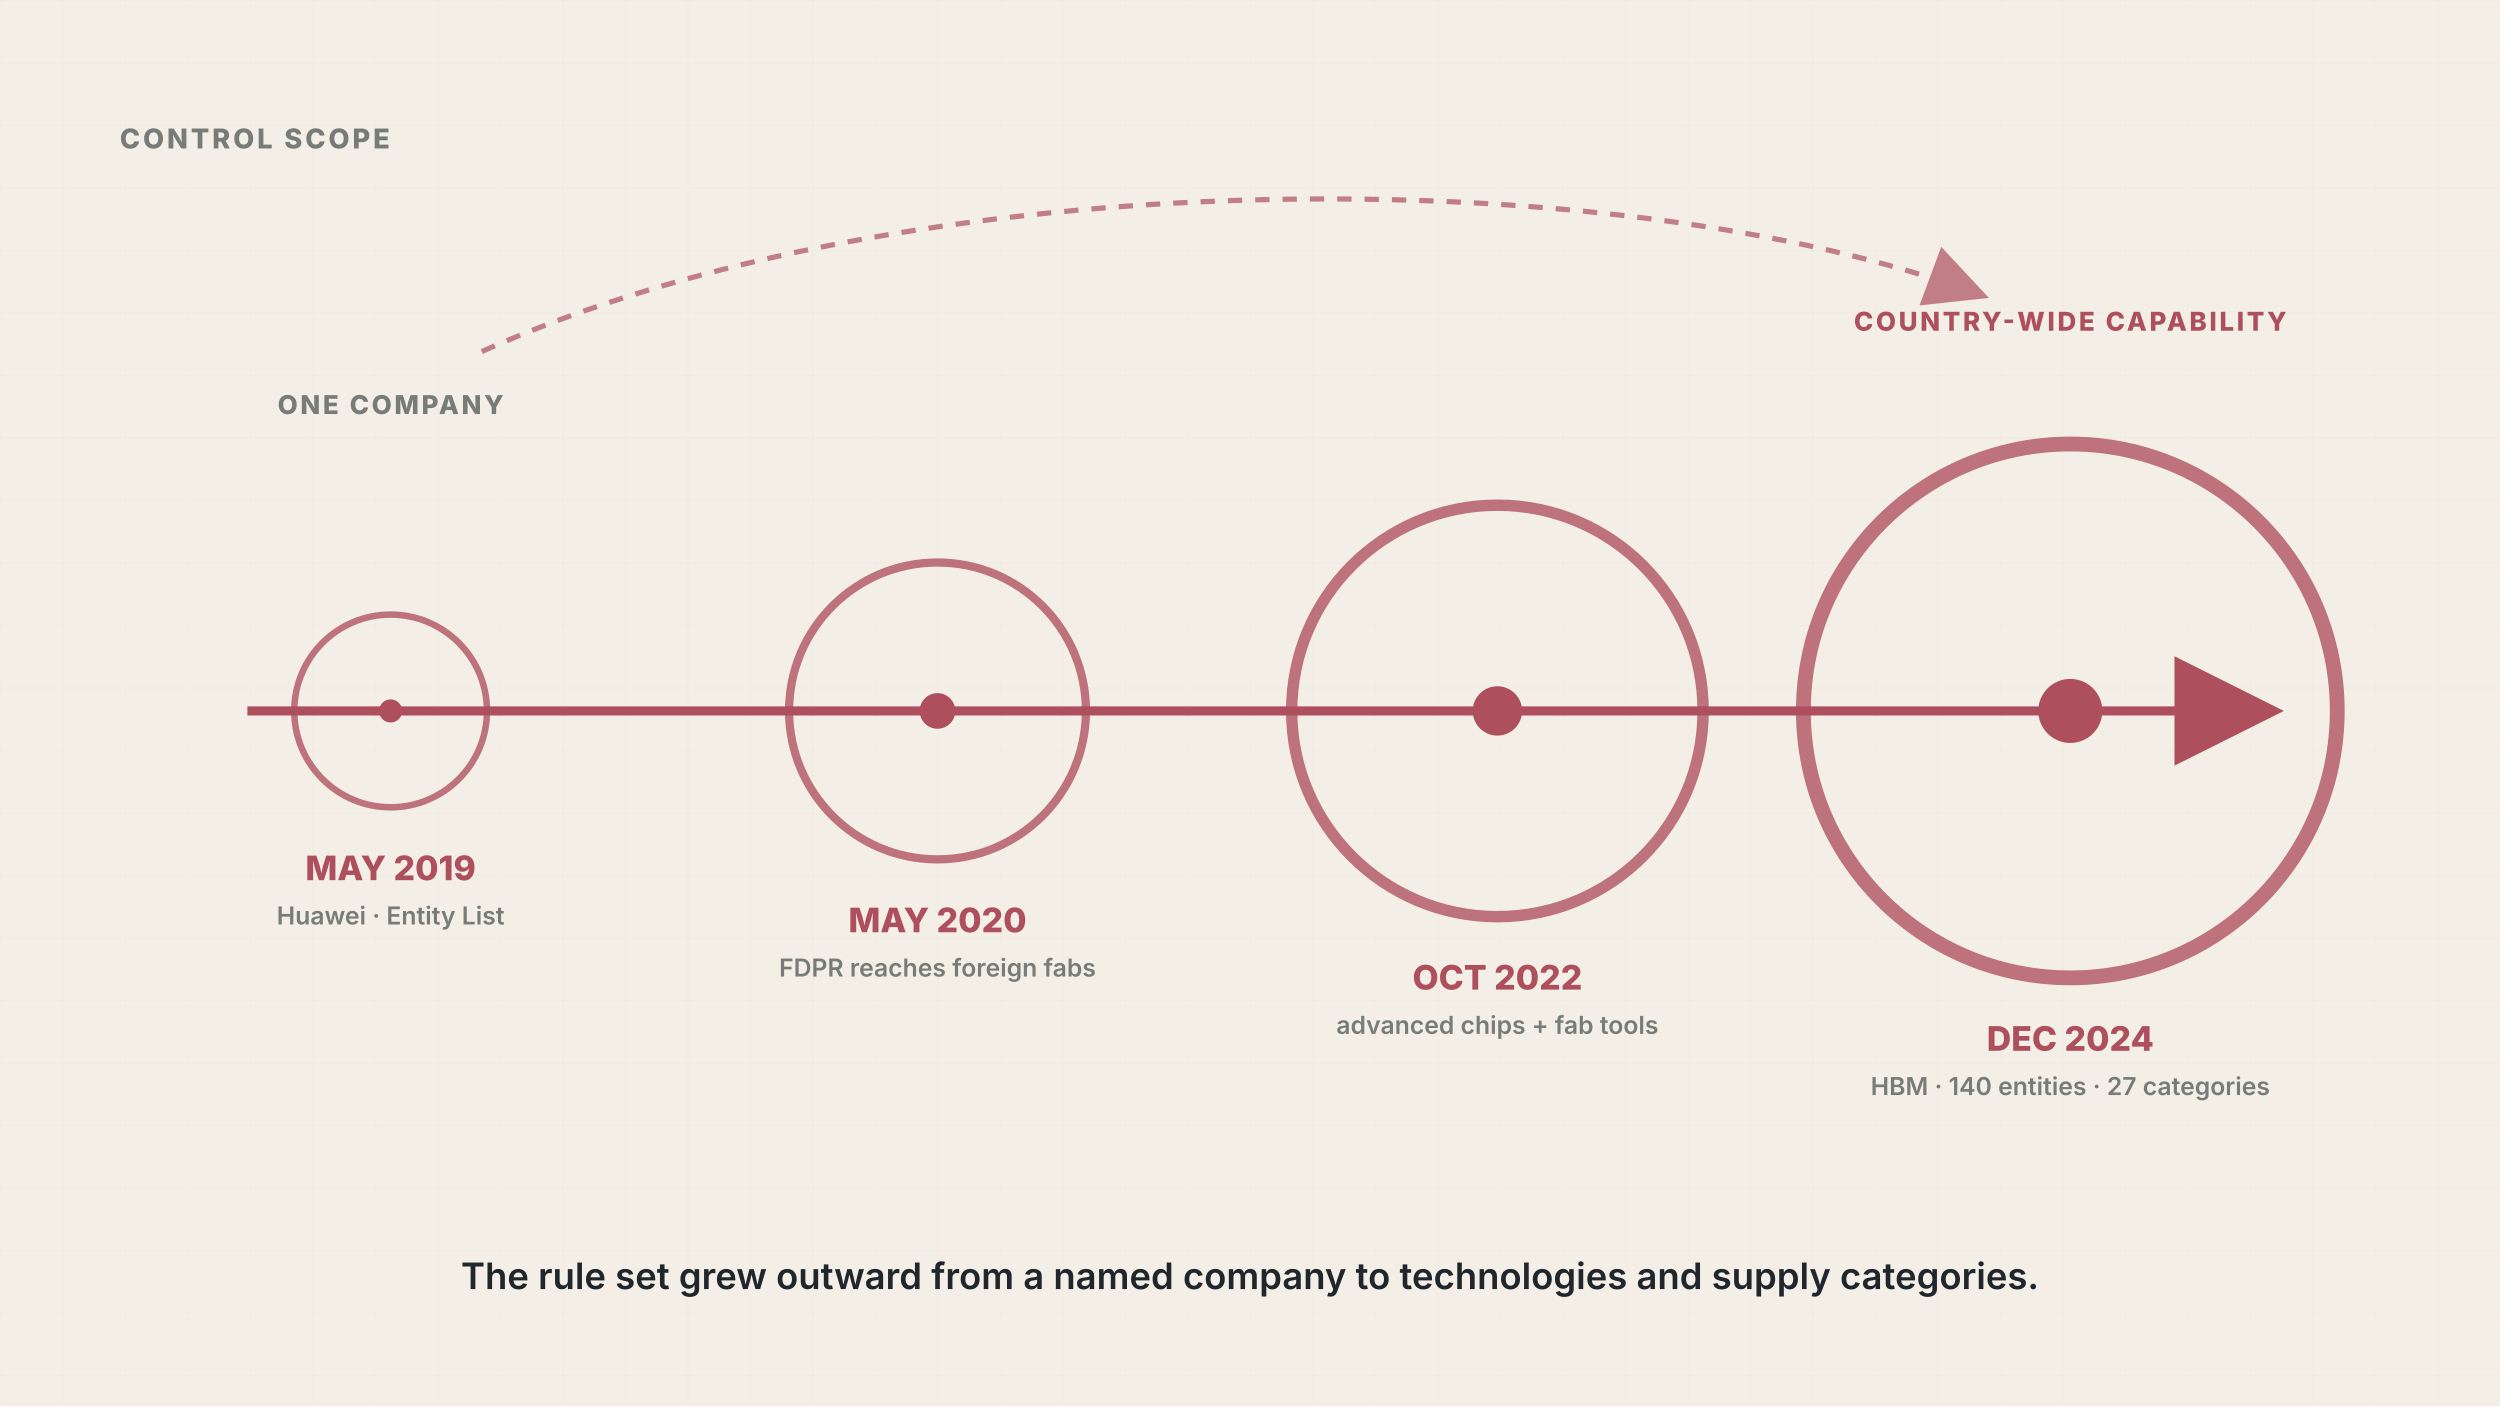
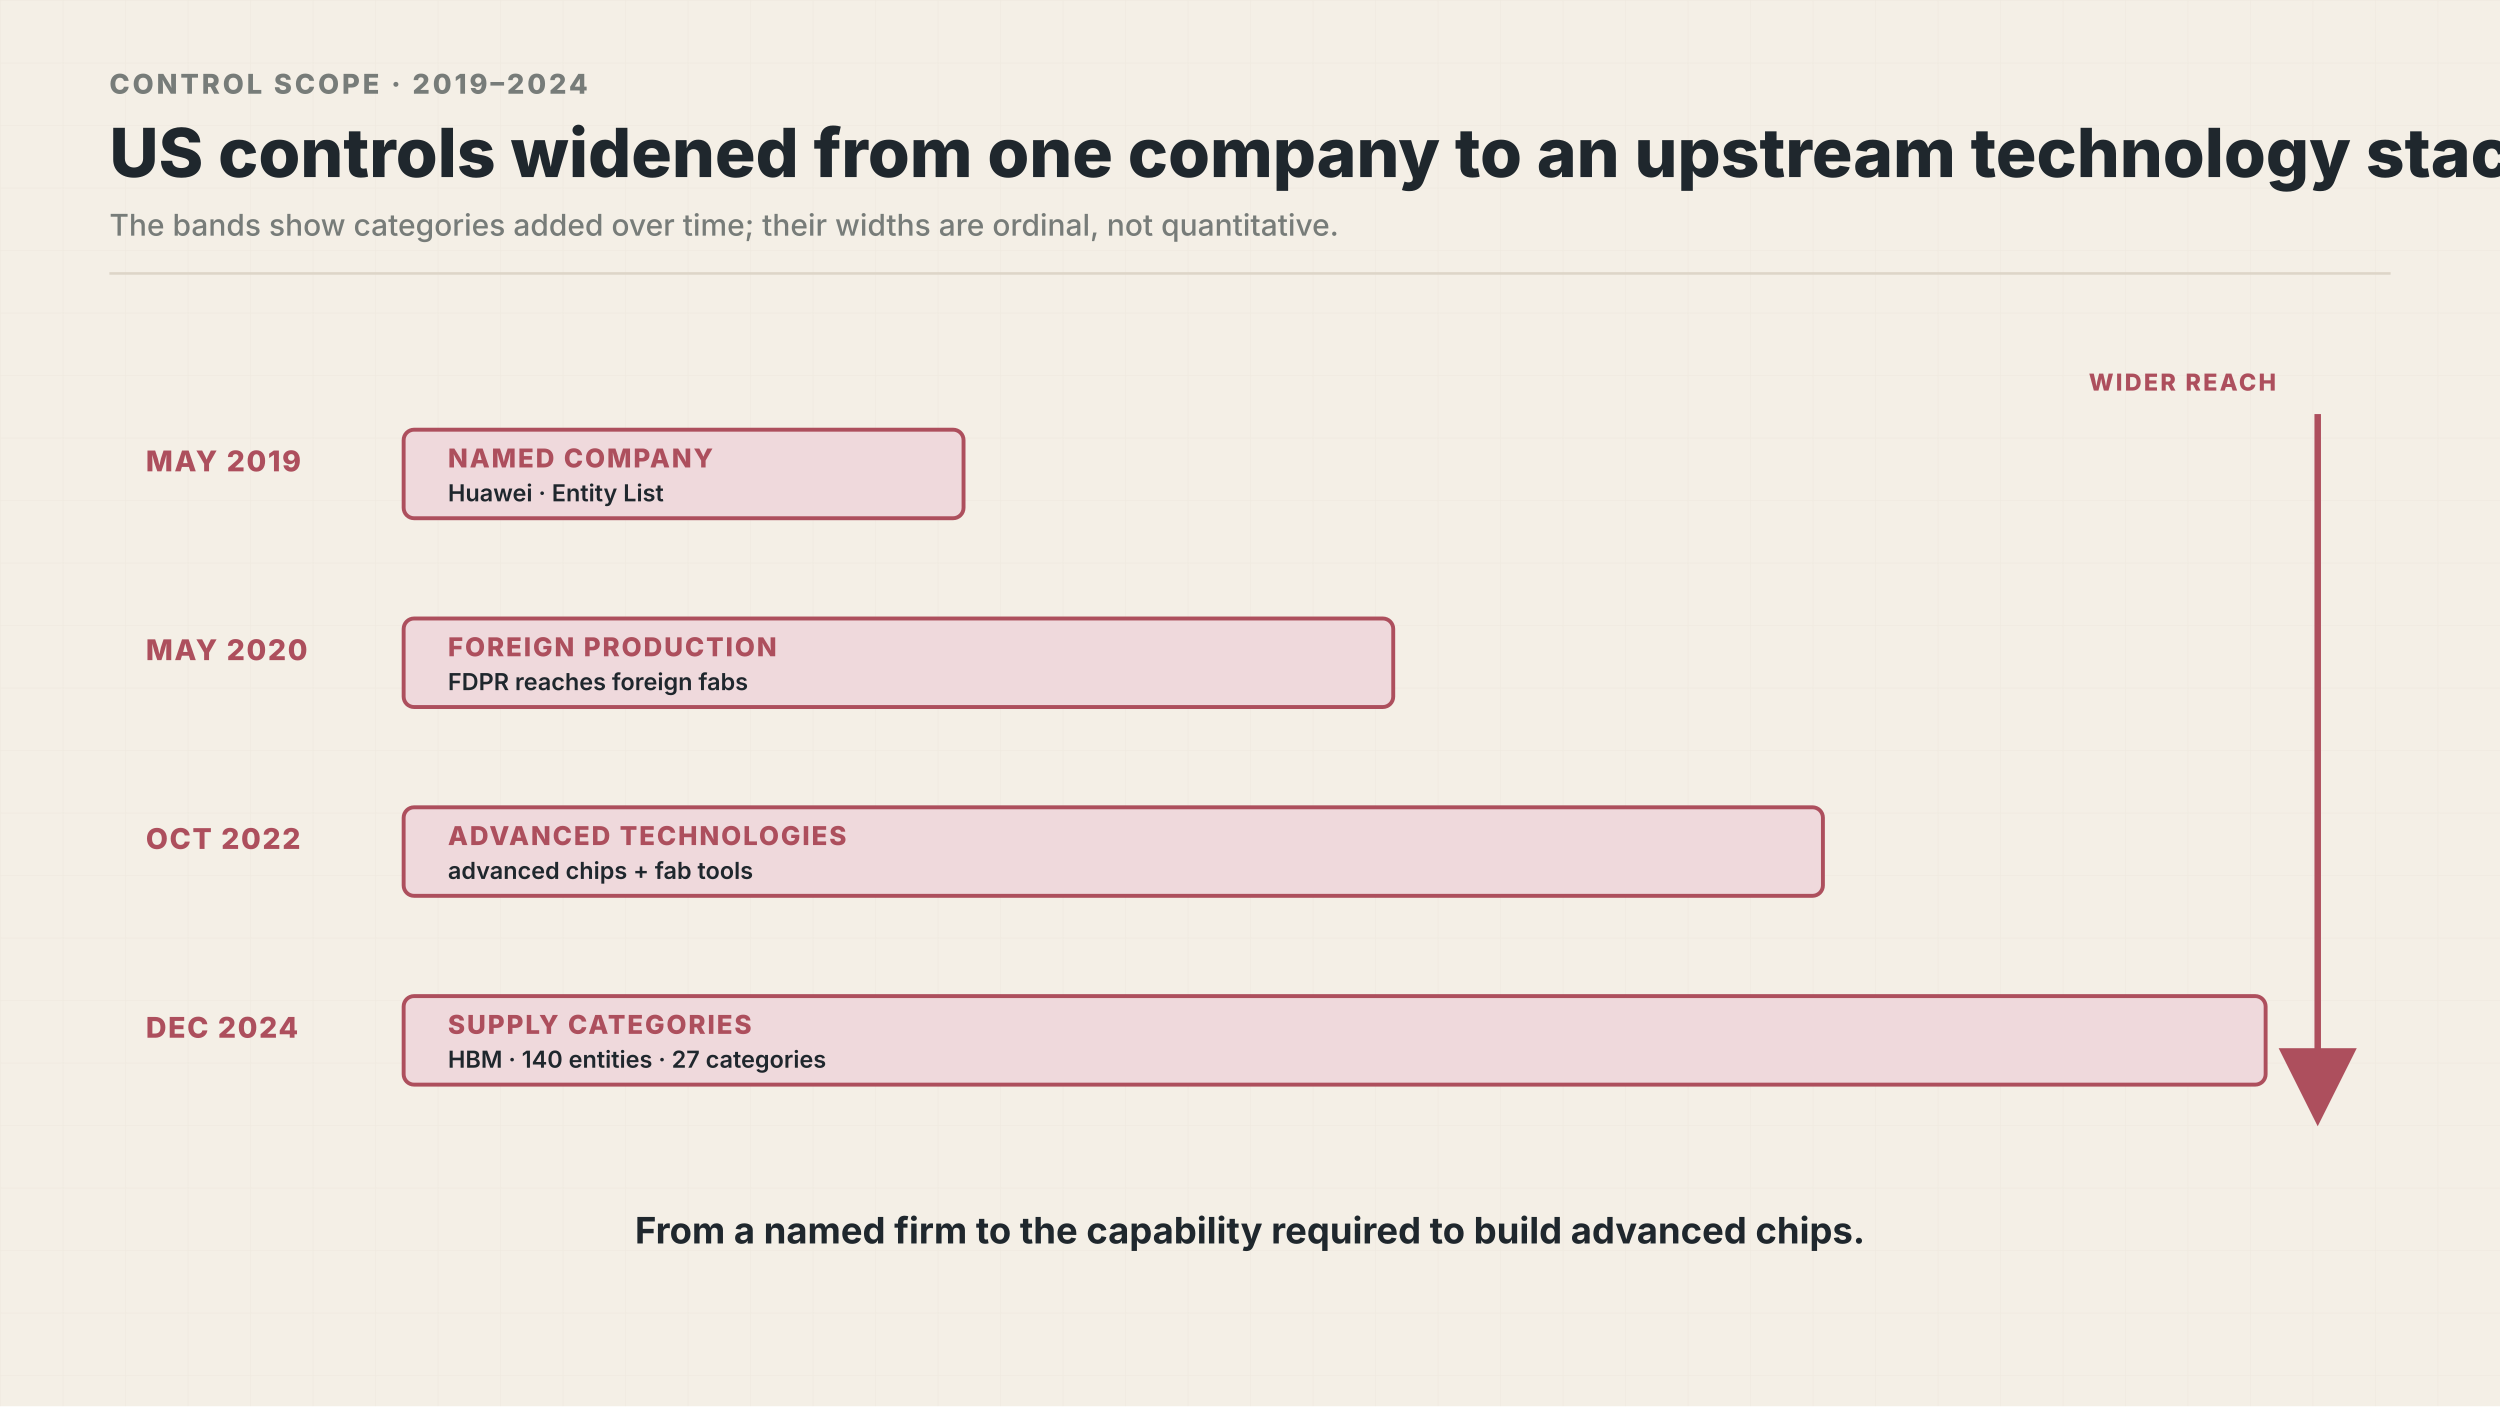
<svg xmlns="http://www.w3.org/2000/svg" width="1920" height="1080" viewBox="0 0 1920 1080" role="img" aria-labelledby="title desc" font-family="Inter, -apple-system, BlinkMacSystemFont, 'Segoe UI', sans-serif">
  <defs>
    <pattern id="paper-grid" width="48" height="48" patternUnits="userSpaceOnUse">
      <path d="M48 0H0V48" fill="none" stroke="#ddd5c8" stroke-width="1" opacity="0.22" />
    </pattern>
    <filter id="shadow" x="-30%" y="-30%" width="160%" height="180%">
      <feDropShadow dx="0" dy="10" stdDeviation="12" flood-color="#493f30" flood-opacity="0.13" />
    </filter>
    <marker id="arrow-ink" markerWidth="12" markerHeight="12" refX="10" refY="6" orient="auto">
      <path d="M0 0L12 6L0 12Z" fill="#4f5965" />
    </marker>
    <marker id="arrow-blue" markerWidth="12" markerHeight="12" refX="10" refY="6" orient="auto">
      <path d="M0 0L12 6L0 12Z" fill="#3977a8" />
    </marker>
    <marker id="arrow-green" markerWidth="12" markerHeight="12" refX="10" refY="6" orient="auto">
      <path d="M0 0L12 6L0 12Z" fill="#397a66" />
    </marker>
    <marker id="arrow-red" markerWidth="12" markerHeight="12" refX="10" refY="6" orient="auto">
      <path d="M0 0L12 6L0 12Z" fill="#ad4f5d" />
    </marker>
  </defs>
  <rect width="1920" height="1080" fill="#f4efe6" />
  <rect width="1920" height="1080" fill="url(#paper-grid)" />
-   <text x="92" y="114" fill="#777c79" font-size="21" font-weight="780" text-anchor="start" letter-spacing="2.2" opacity="1">CONTROL SCOPE</text>
-   <path d="M190 546L1740 546" fill="none" stroke="#ad4f5d" stroke-width="7" marker-end="url(#arrow-red)" />
+   <text x="84" y="72" fill="#777c79" font-size="21" font-weight="780" text-anchor="start" letter-spacing="2.2" opacity="1">CONTROL SCOPE · 2019–2024</text>
+   <text x="84" y="136" fill="#1f272d" font-size="52" font-weight="820" text-anchor="start" letter-spacing="0" opacity="1">US controls widened from one company to an upstream technology stack</text>
+   <text x="84" y="181" fill="#777c79" font-size="23" font-weight="540" text-anchor="start" letter-spacing="0" opacity="1">The bands show categories added over time; their widths are ordinal, not quantitative.</text>
+   <path d="M84 210L1836 210" fill="none" stroke="#ddd5c8" stroke-width="2" />
  <g>
-     <circle cx="300" cy="546" r="74" fill="none" stroke="#ad4f5d" stroke-width="5" opacity="0.78" />
-     <circle cx="300" cy="546" r="8.88" fill="#ad4f5d" />
-     <text x="300" y="676" fill="#ad4f5d" font-size="26" font-weight="800" text-anchor="middle" letter-spacing="0" opacity="1">MAY 2019</text>
-     <text x="300" y="710" fill="#777c79" font-size="19" font-weight="560" text-anchor="middle" letter-spacing="0" opacity="1">Huawei · Entity List</text>
+     <text x="112" y="362" fill="#ad4f5d" font-size="22" font-weight="820" text-anchor="start" letter-spacing="1.2" opacity="1">MAY 2019</text>
+     <rect x="310" y="330" width="430" height="68" rx="8" fill="#efd9dc" stroke="#ad4f5d" stroke-width="3" />
+     <text x="344" y="359" fill="#ad4f5d" font-size="20" font-weight="820" text-anchor="start" letter-spacing="1.4" opacity="1">NAMED COMPANY</text>
+     <text x="344" y="385" fill="#1f272d" font-size="18" font-weight="610" text-anchor="start" letter-spacing="0" opacity="1">Huawei · Entity List</text>
  </g>
  <g>
-     <circle cx="720" cy="546" r="114" fill="none" stroke="#ad4f5d" stroke-width="6.333" opacity="0.78" />
-     <circle cx="720" cy="546" r="13.68" fill="#ad4f5d" />
-     <text x="720" y="716" fill="#ad4f5d" font-size="26" font-weight="800" text-anchor="middle" letter-spacing="0" opacity="1">MAY 2020</text>
-     <text x="720" y="750" fill="#777c79" font-size="19" font-weight="560" text-anchor="middle" letter-spacing="0" opacity="1">FDPR reaches foreign fabs</text>
+     <text x="112" y="507" fill="#ad4f5d" font-size="22" font-weight="820" text-anchor="start" letter-spacing="1.2" opacity="1">MAY 2020</text>
+     <rect x="310" y="475" width="760" height="68" rx="8" fill="#efd9dc" stroke="#ad4f5d" stroke-width="3" />
+     <text x="344" y="504" fill="#ad4f5d" font-size="20" font-weight="820" text-anchor="start" letter-spacing="1.4" opacity="1">FOREIGN PRODUCTION</text>
+     <text x="344" y="530" fill="#1f272d" font-size="18" font-weight="610" text-anchor="start" letter-spacing="0" opacity="1">FDPR reaches foreign fabs</text>
  </g>
  <g>
-     <circle cx="1150" cy="546" r="158" fill="none" stroke="#ad4f5d" stroke-width="8.778" opacity="0.78" />
-     <circle cx="1150" cy="546" r="18.96" fill="#ad4f5d" />
-     <text x="1150" y="760" fill="#ad4f5d" font-size="26" font-weight="800" text-anchor="middle" letter-spacing="0" opacity="1">OCT 2022</text>
-     <text x="1150" y="794" fill="#777c79" font-size="19" font-weight="560" text-anchor="middle" letter-spacing="0" opacity="1">advanced chips + fab tools</text>
+     <text x="112" y="652" fill="#ad4f5d" font-size="22" font-weight="820" text-anchor="start" letter-spacing="1.2" opacity="1">OCT 2022</text>
+     <rect x="310" y="620" width="1090" height="68" rx="8" fill="#efd9dc" stroke="#ad4f5d" stroke-width="3" />
+     <text x="344" y="649" fill="#ad4f5d" font-size="20" font-weight="820" text-anchor="start" letter-spacing="1.4" opacity="1">ADVANCED TECHNOLOGIES</text>
+     <text x="344" y="675" fill="#1f272d" font-size="18" font-weight="610" text-anchor="start" letter-spacing="0" opacity="1">advanced chips + fab tools</text>
  </g>
  <g>
-     <circle cx="1590" cy="546" r="205" fill="none" stroke="#ad4f5d" stroke-width="11.389" opacity="0.78" />
-     <circle cx="1590" cy="546" r="24.6" fill="#ad4f5d" />
-     <text x="1590" y="807" fill="#ad4f5d" font-size="26" font-weight="800" text-anchor="middle" letter-spacing="0" opacity="1">DEC 2024</text>
-     <text x="1590" y="841" fill="#777c79" font-size="19" font-weight="560" text-anchor="middle" letter-spacing="0" opacity="1">HBM · 140 entities · 27 categories</text>
+     <text x="112" y="797" fill="#ad4f5d" font-size="22" font-weight="820" text-anchor="start" letter-spacing="1.2" opacity="1">DEC 2024</text>
+     <rect x="310" y="765" width="1430" height="68" rx="8" fill="#efd9dc" stroke="#ad4f5d" stroke-width="3" />
+     <text x="344" y="794" fill="#ad4f5d" font-size="20" font-weight="820" text-anchor="start" letter-spacing="1.4" opacity="1">SUPPLY CATEGORIES</text>
+     <text x="344" y="820" fill="#1f272d" font-size="18" font-weight="610" text-anchor="start" letter-spacing="0" opacity="1">HBM · 140 entities · 27 categories</text>
  </g>
-   <text x="300" y="318" fill="#777c79" font-size="20" font-weight="760" text-anchor="middle" letter-spacing="2" opacity="1">ONE COMPANY</text>
-   <text x="1590" y="254" fill="#ad4f5d" font-size="20" font-weight="800" text-anchor="middle" letter-spacing="2" opacity="1">COUNTRY-WIDE CAPABILITY</text>
-   <path d="M370 270C700 122 1240 122 1520 226" fill="none" stroke="#ad4f5d" stroke-width="4" stroke-dasharray="11 10" marker-end="url(#arrow-red)" opacity="0.7" />
-   <text x="960" y="990" fill="#1f272d" font-size="28" font-weight="640" text-anchor="middle" letter-spacing="0" opacity="1">The rule set grew outward from a named company to technologies and supply categories.</text>
+   <path d="M1780 318L1780 855" fill="none" stroke="#ad4f5d" stroke-width="5" marker-end="url(#arrow-red)" />
+   <text x="1748" y="300" fill="#ad4f5d" font-size="18" font-weight="820" text-anchor="end" letter-spacing="1.7" opacity="1">WIDER REACH</text>
+   <text x="960" y="955" fill="#1f272d" font-size="28" font-weight="650" text-anchor="middle" letter-spacing="0" opacity="1">From a named firm to the capability required to build advanced chips.</text>
</svg>
